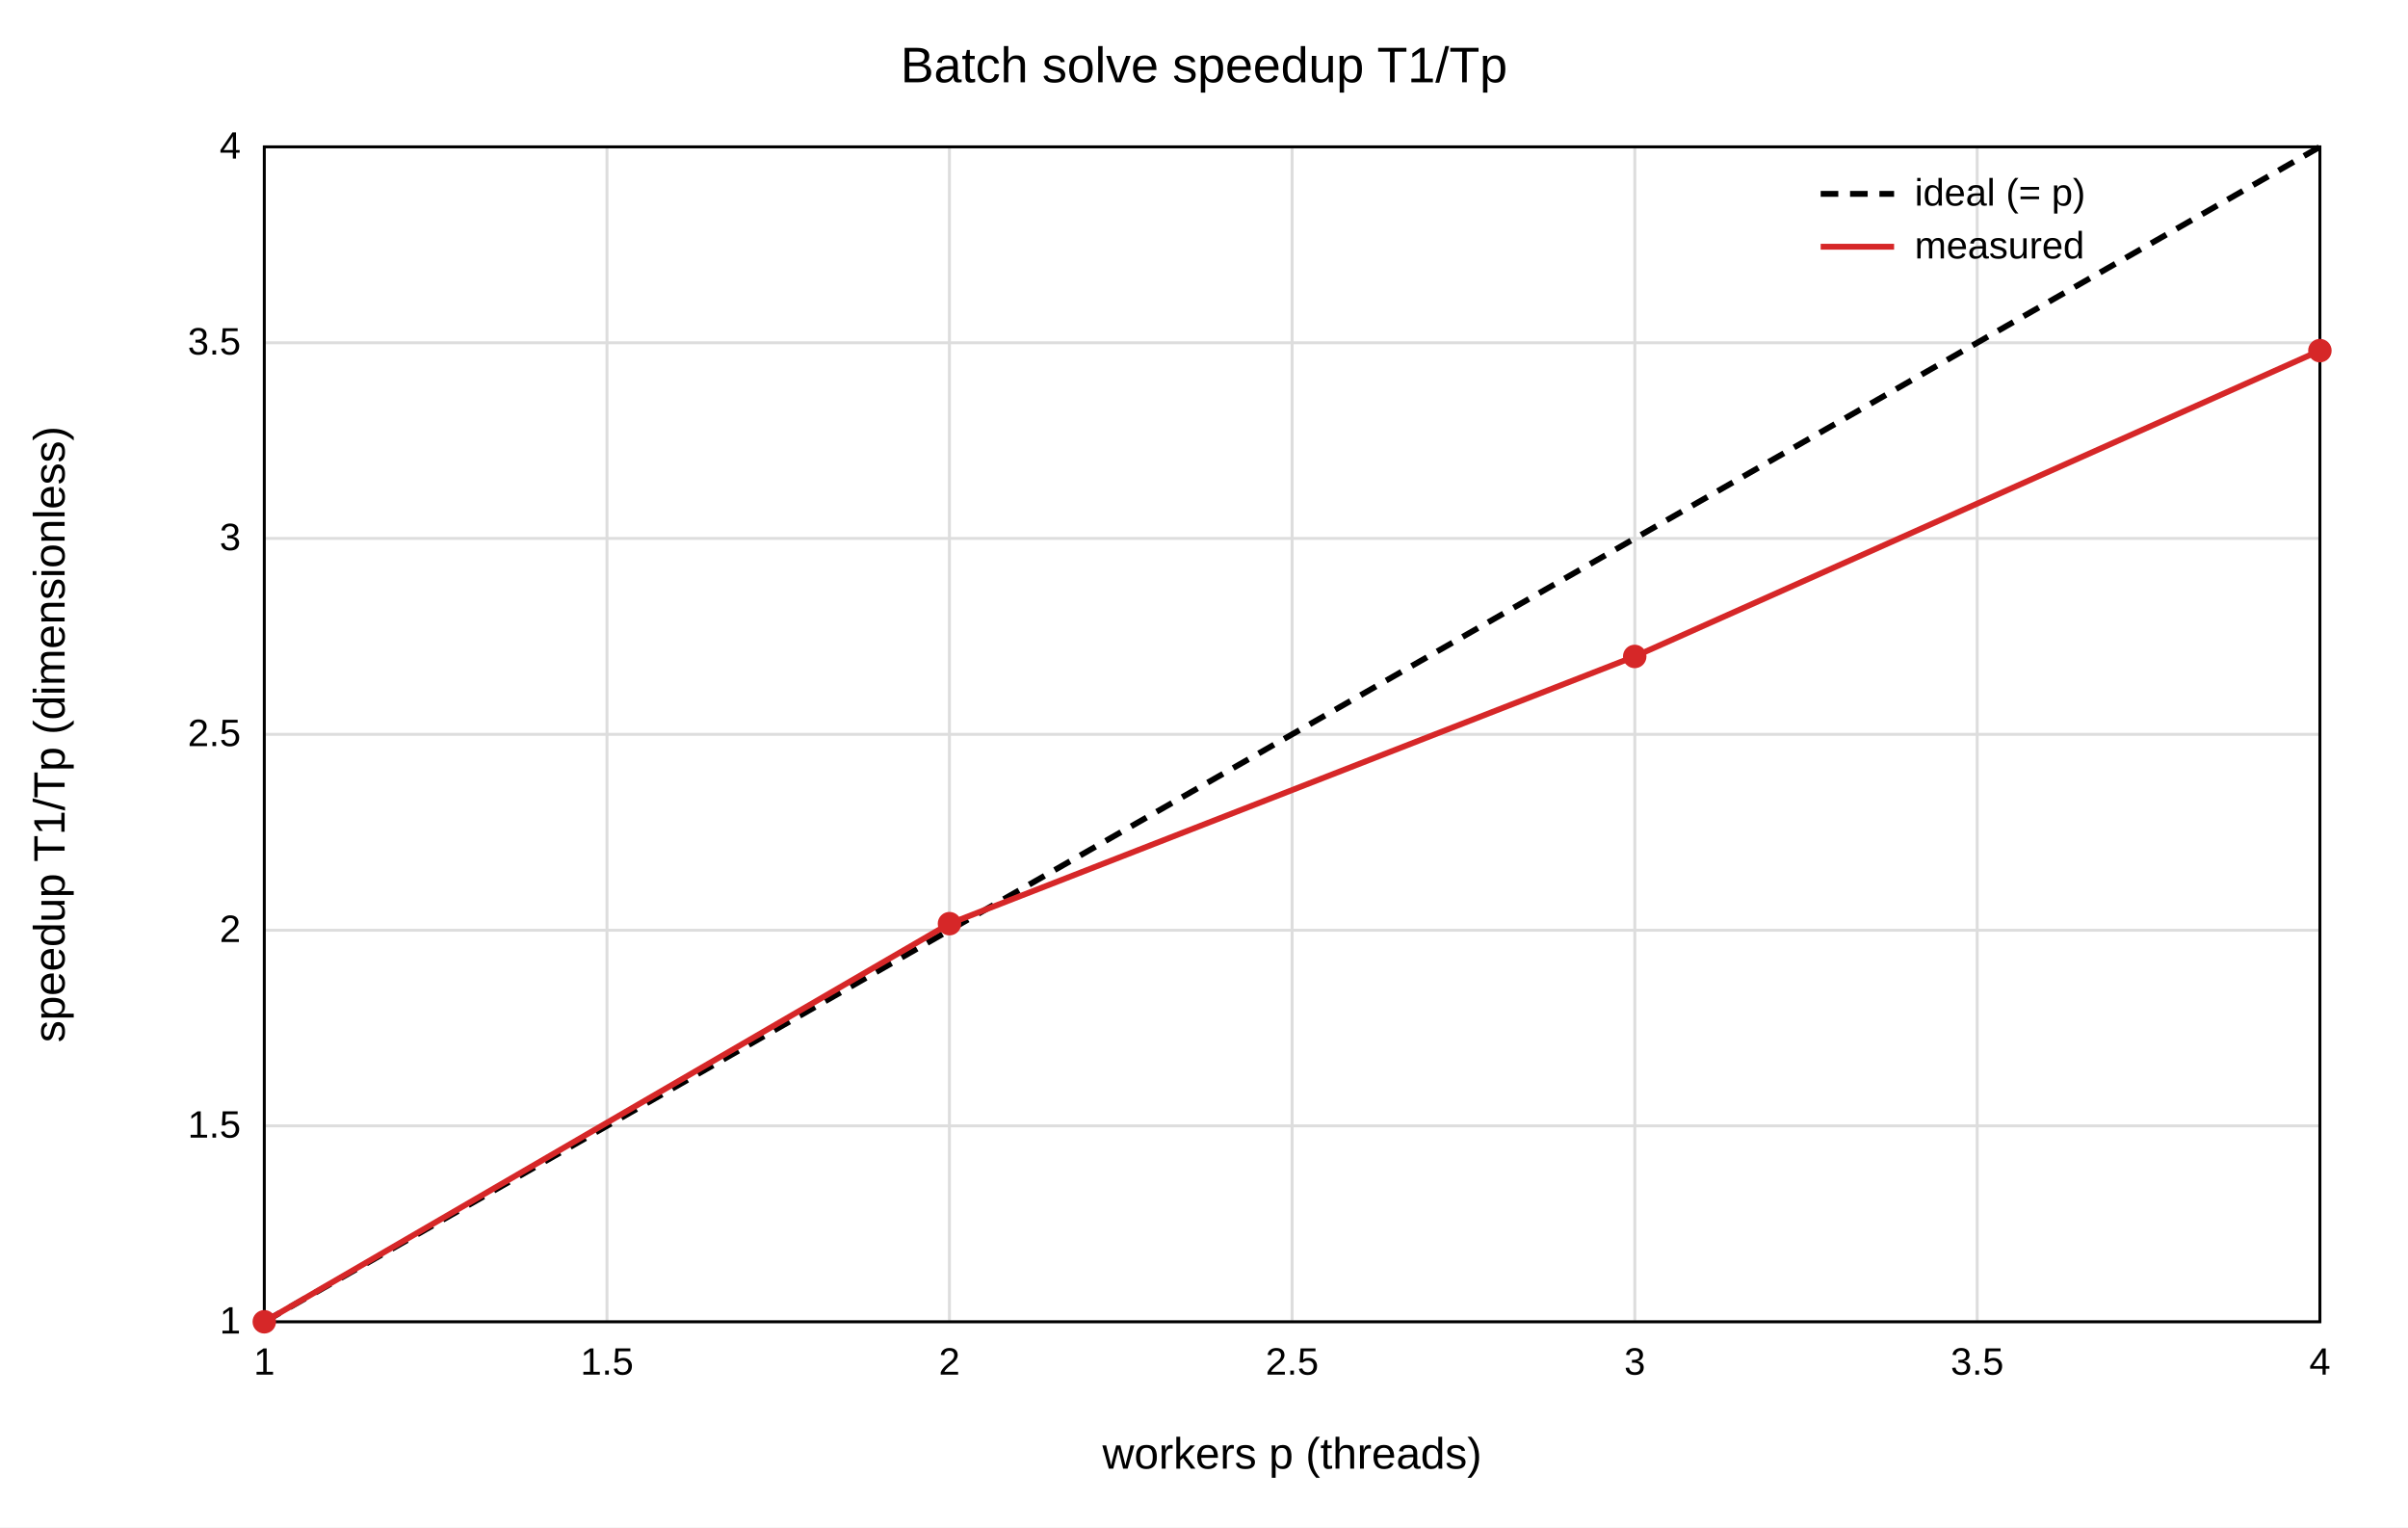
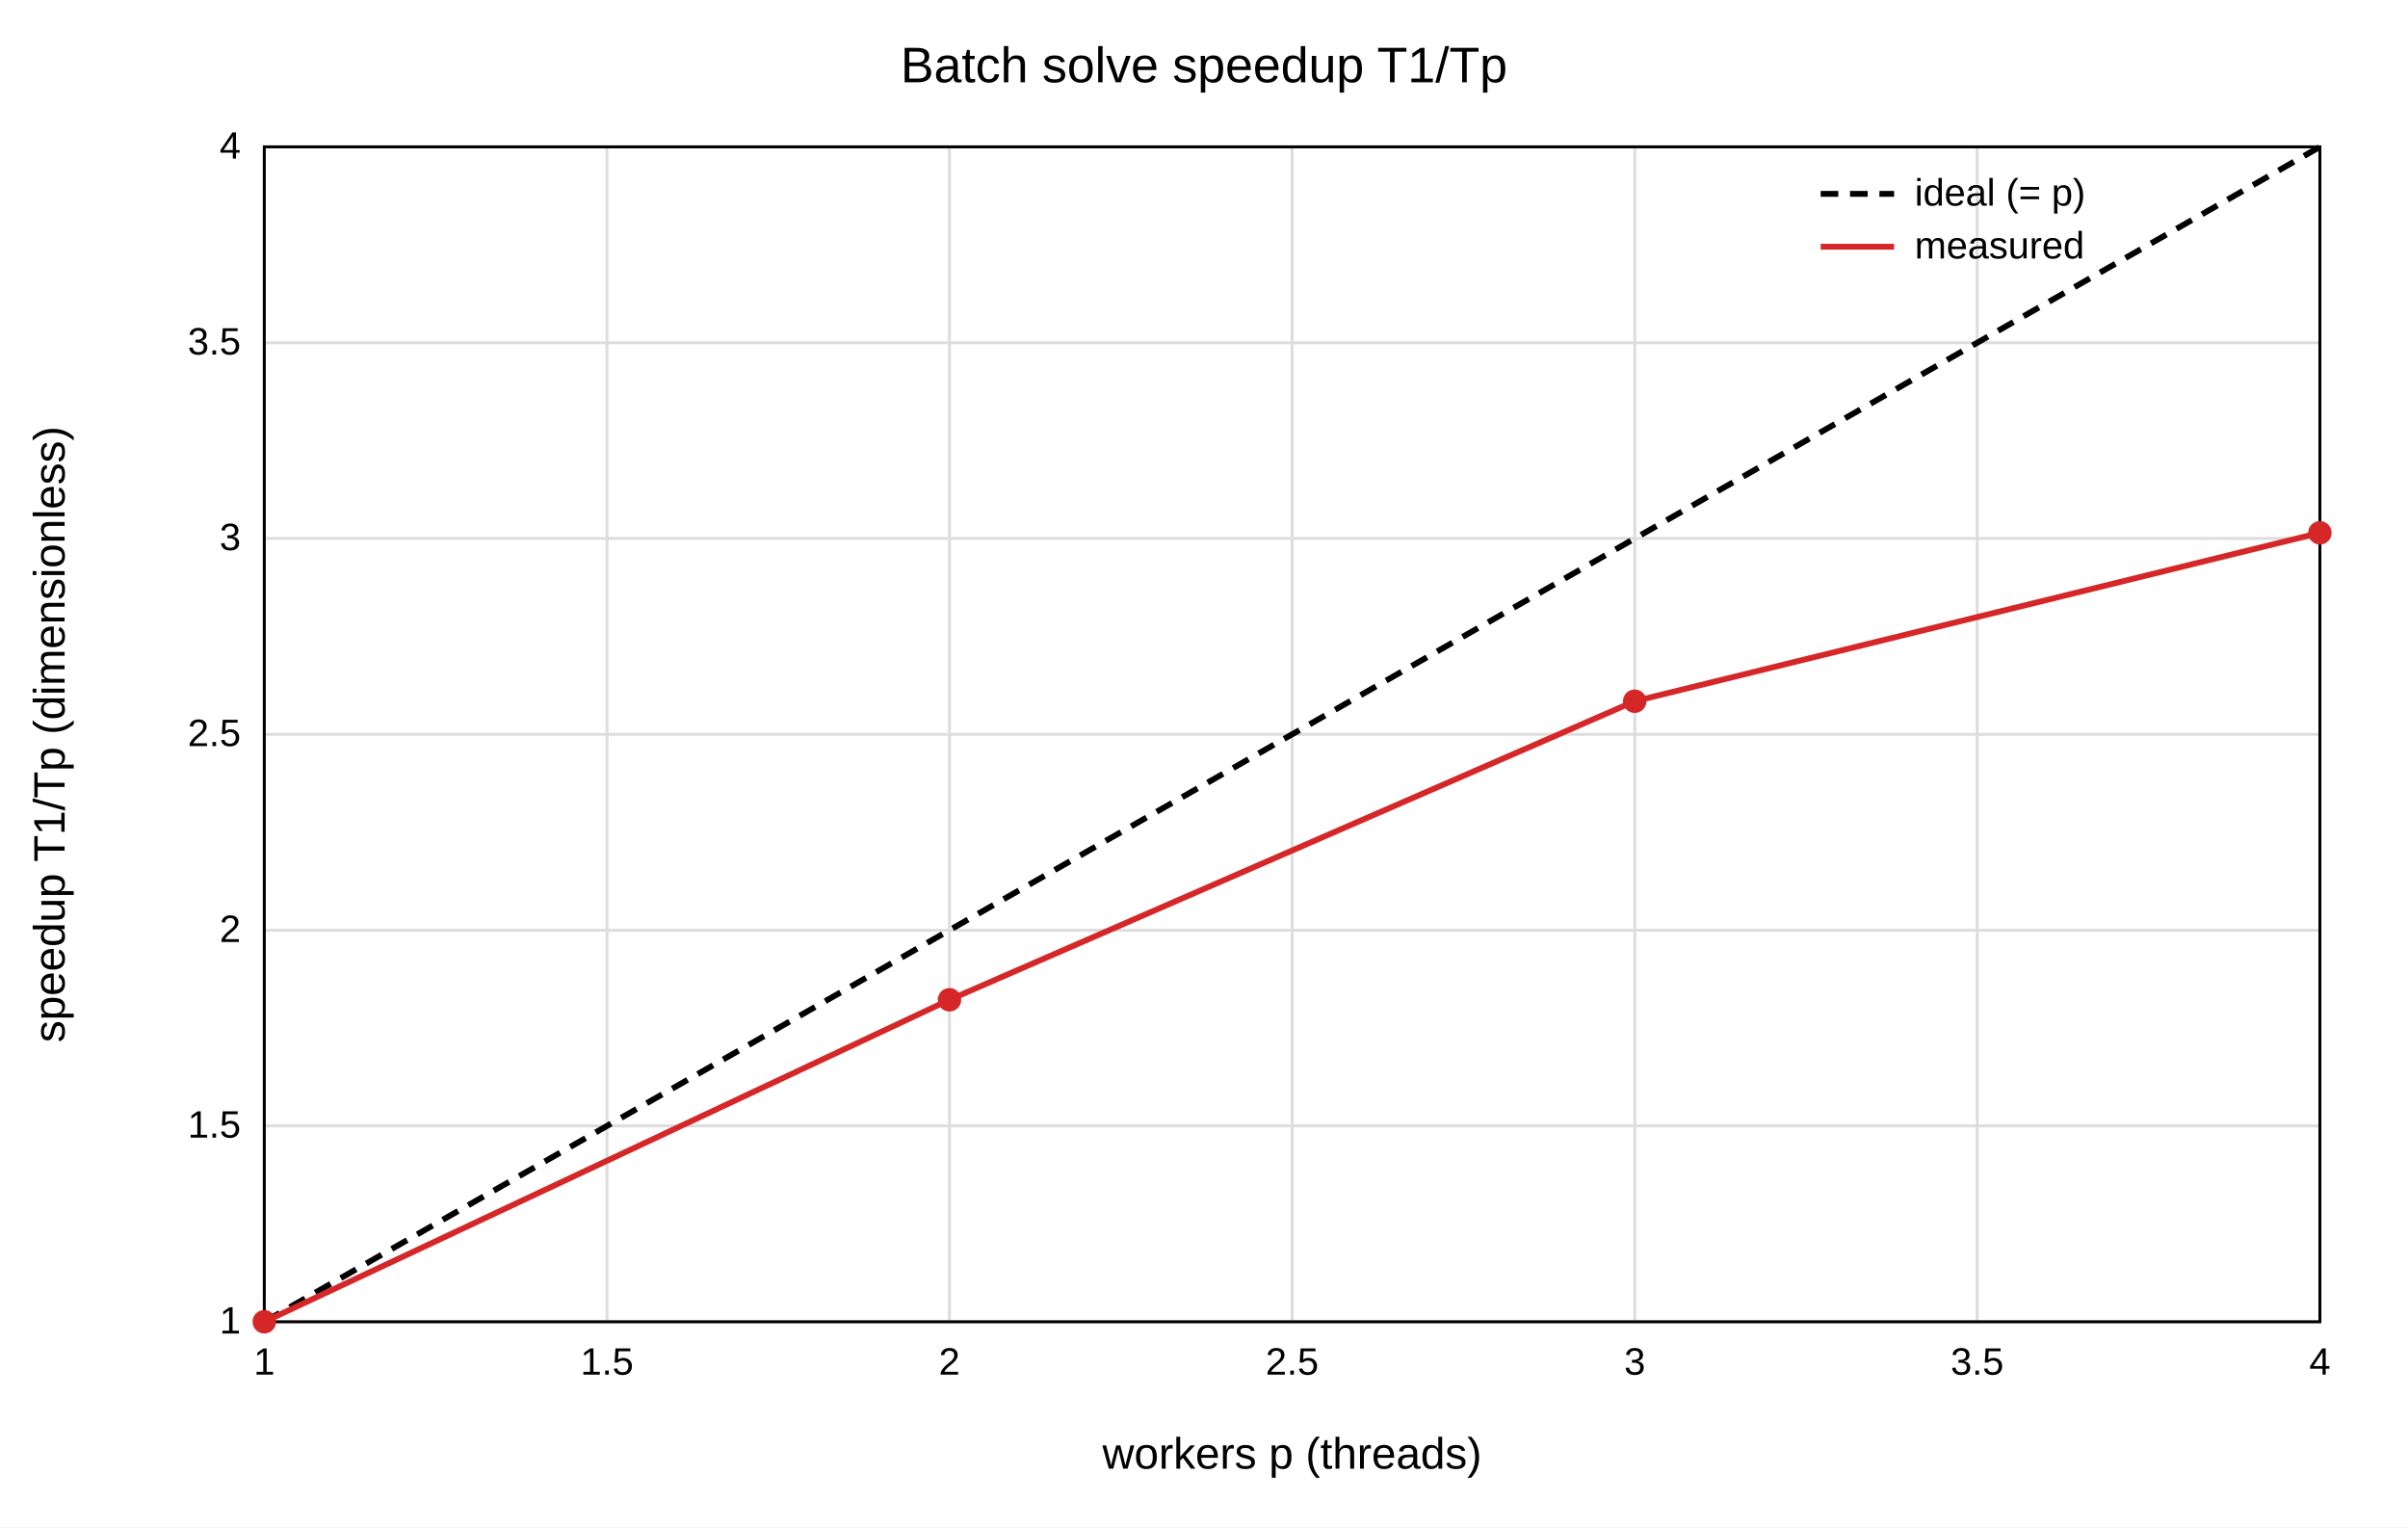
<svg xmlns="http://www.w3.org/2000/svg" width="820" height="520" viewBox="0 0 820 520" font-family="Arial, sans-serif" font-size="13">
  <rect width="100%" height="100%" fill="white" />
  <text x="410" y="28" font-size="17" text-anchor="middle">Batch solve speedup T1/Tp</text>
  <line x1="90.0" y1="450" x2="90.0" y2="50" stroke="#ddd" />
  <text x="90.0" y="468" text-anchor="middle">1</text>
  <line x1="206.7" y1="450" x2="206.7" y2="50" stroke="#ddd" />
  <text x="206.7" y="468" text-anchor="middle">1.5</text>
  <line x1="323.3" y1="450" x2="323.3" y2="50" stroke="#ddd" />
  <text x="323.3" y="468" text-anchor="middle">2</text>
  <line x1="440.0" y1="450" x2="440.0" y2="50" stroke="#ddd" />
  <text x="440.0" y="468" text-anchor="middle">2.5</text>
  <line x1="556.7" y1="450" x2="556.7" y2="50" stroke="#ddd" />
  <text x="556.7" y="468" text-anchor="middle">3</text>
  <line x1="673.3" y1="450" x2="673.3" y2="50" stroke="#ddd" />
  <text x="673.3" y="468" text-anchor="middle">3.5</text>
  <line x1="790.0" y1="450" x2="790.0" y2="50" stroke="#ddd" />
  <text x="790.0" y="468" text-anchor="middle">4</text>
  <line x1="90" y1="450.0" x2="790" y2="450.0" stroke="#ddd" />
  <text x="82" y="454.0" text-anchor="end">1</text>
  <line x1="90" y1="383.3" x2="790" y2="383.3" stroke="#ddd" />
  <text x="82" y="387.3" text-anchor="end">1.5</text>
  <line x1="90" y1="316.7" x2="790" y2="316.7" stroke="#ddd" />
  <text x="82" y="320.7" text-anchor="end">2</text>
  <line x1="90" y1="250.0" x2="790" y2="250.0" stroke="#ddd" />
  <text x="82" y="254.0" text-anchor="end">2.5</text>
  <line x1="90" y1="183.3" x2="790" y2="183.3" stroke="#ddd" />
  <text x="82" y="187.3" text-anchor="end">3</text>
  <line x1="90" y1="116.7" x2="790" y2="116.7" stroke="#ddd" />
  <text x="82" y="120.7" text-anchor="end">3.5</text>
  <line x1="90" y1="50.0" x2="790" y2="50.0" stroke="#ddd" />
  <text x="82" y="54.0" text-anchor="end">4</text>
  <rect x="90" y="50" width="700" height="400" fill="none" stroke="black" />
  <text x="440" y="500" text-anchor="middle" font-size="15">workers p (threads)</text>
  <text transform="translate(22 250) rotate(-90)" text-anchor="middle" font-size="15">speedup T1/Tp (dimensionless)</text>
  <polyline fill="none" stroke="#000000" stroke-width="2" stroke-dasharray="6 4" points="90.00,450.00 323.33,316.67 556.67,183.33 790.00,50.00 " />
  <line x1="620" y1="66" x2="645" y2="66" stroke="#000000" stroke-width="2" stroke-dasharray="6 4" />
  <text x="652" y="70">ideal (= p)</text>
-   <polyline fill="none" stroke="#d62728" stroke-width="2" points="90.00,450.00 323.33,314.46 556.67,223.49 790.00,119.37 " />
+   <polyline fill="none" stroke="#d62728" stroke-width="2" points="90.00,450.00 323.33,340.37 556.67,238.73 790.00,181.40 " />
  <circle cx="90.00" cy="450.00" r="4" fill="#d62728" />
-   <circle cx="323.33" cy="314.46" r="4" fill="#d62728" />
-   <circle cx="556.67" cy="223.49" r="4" fill="#d62728" />
-   <circle cx="790.00" cy="119.37" r="4" fill="#d62728" />
+   <circle cx="323.33" cy="340.37" r="4" fill="#d62728" />
+   <circle cx="556.67" cy="238.73" r="4" fill="#d62728" />
+   <circle cx="790.00" cy="181.40" r="4" fill="#d62728" />
  <line x1="620" y1="84" x2="645" y2="84" stroke="#d62728" stroke-width="2" />
  <text x="652" y="88">measured</text>
</svg>
